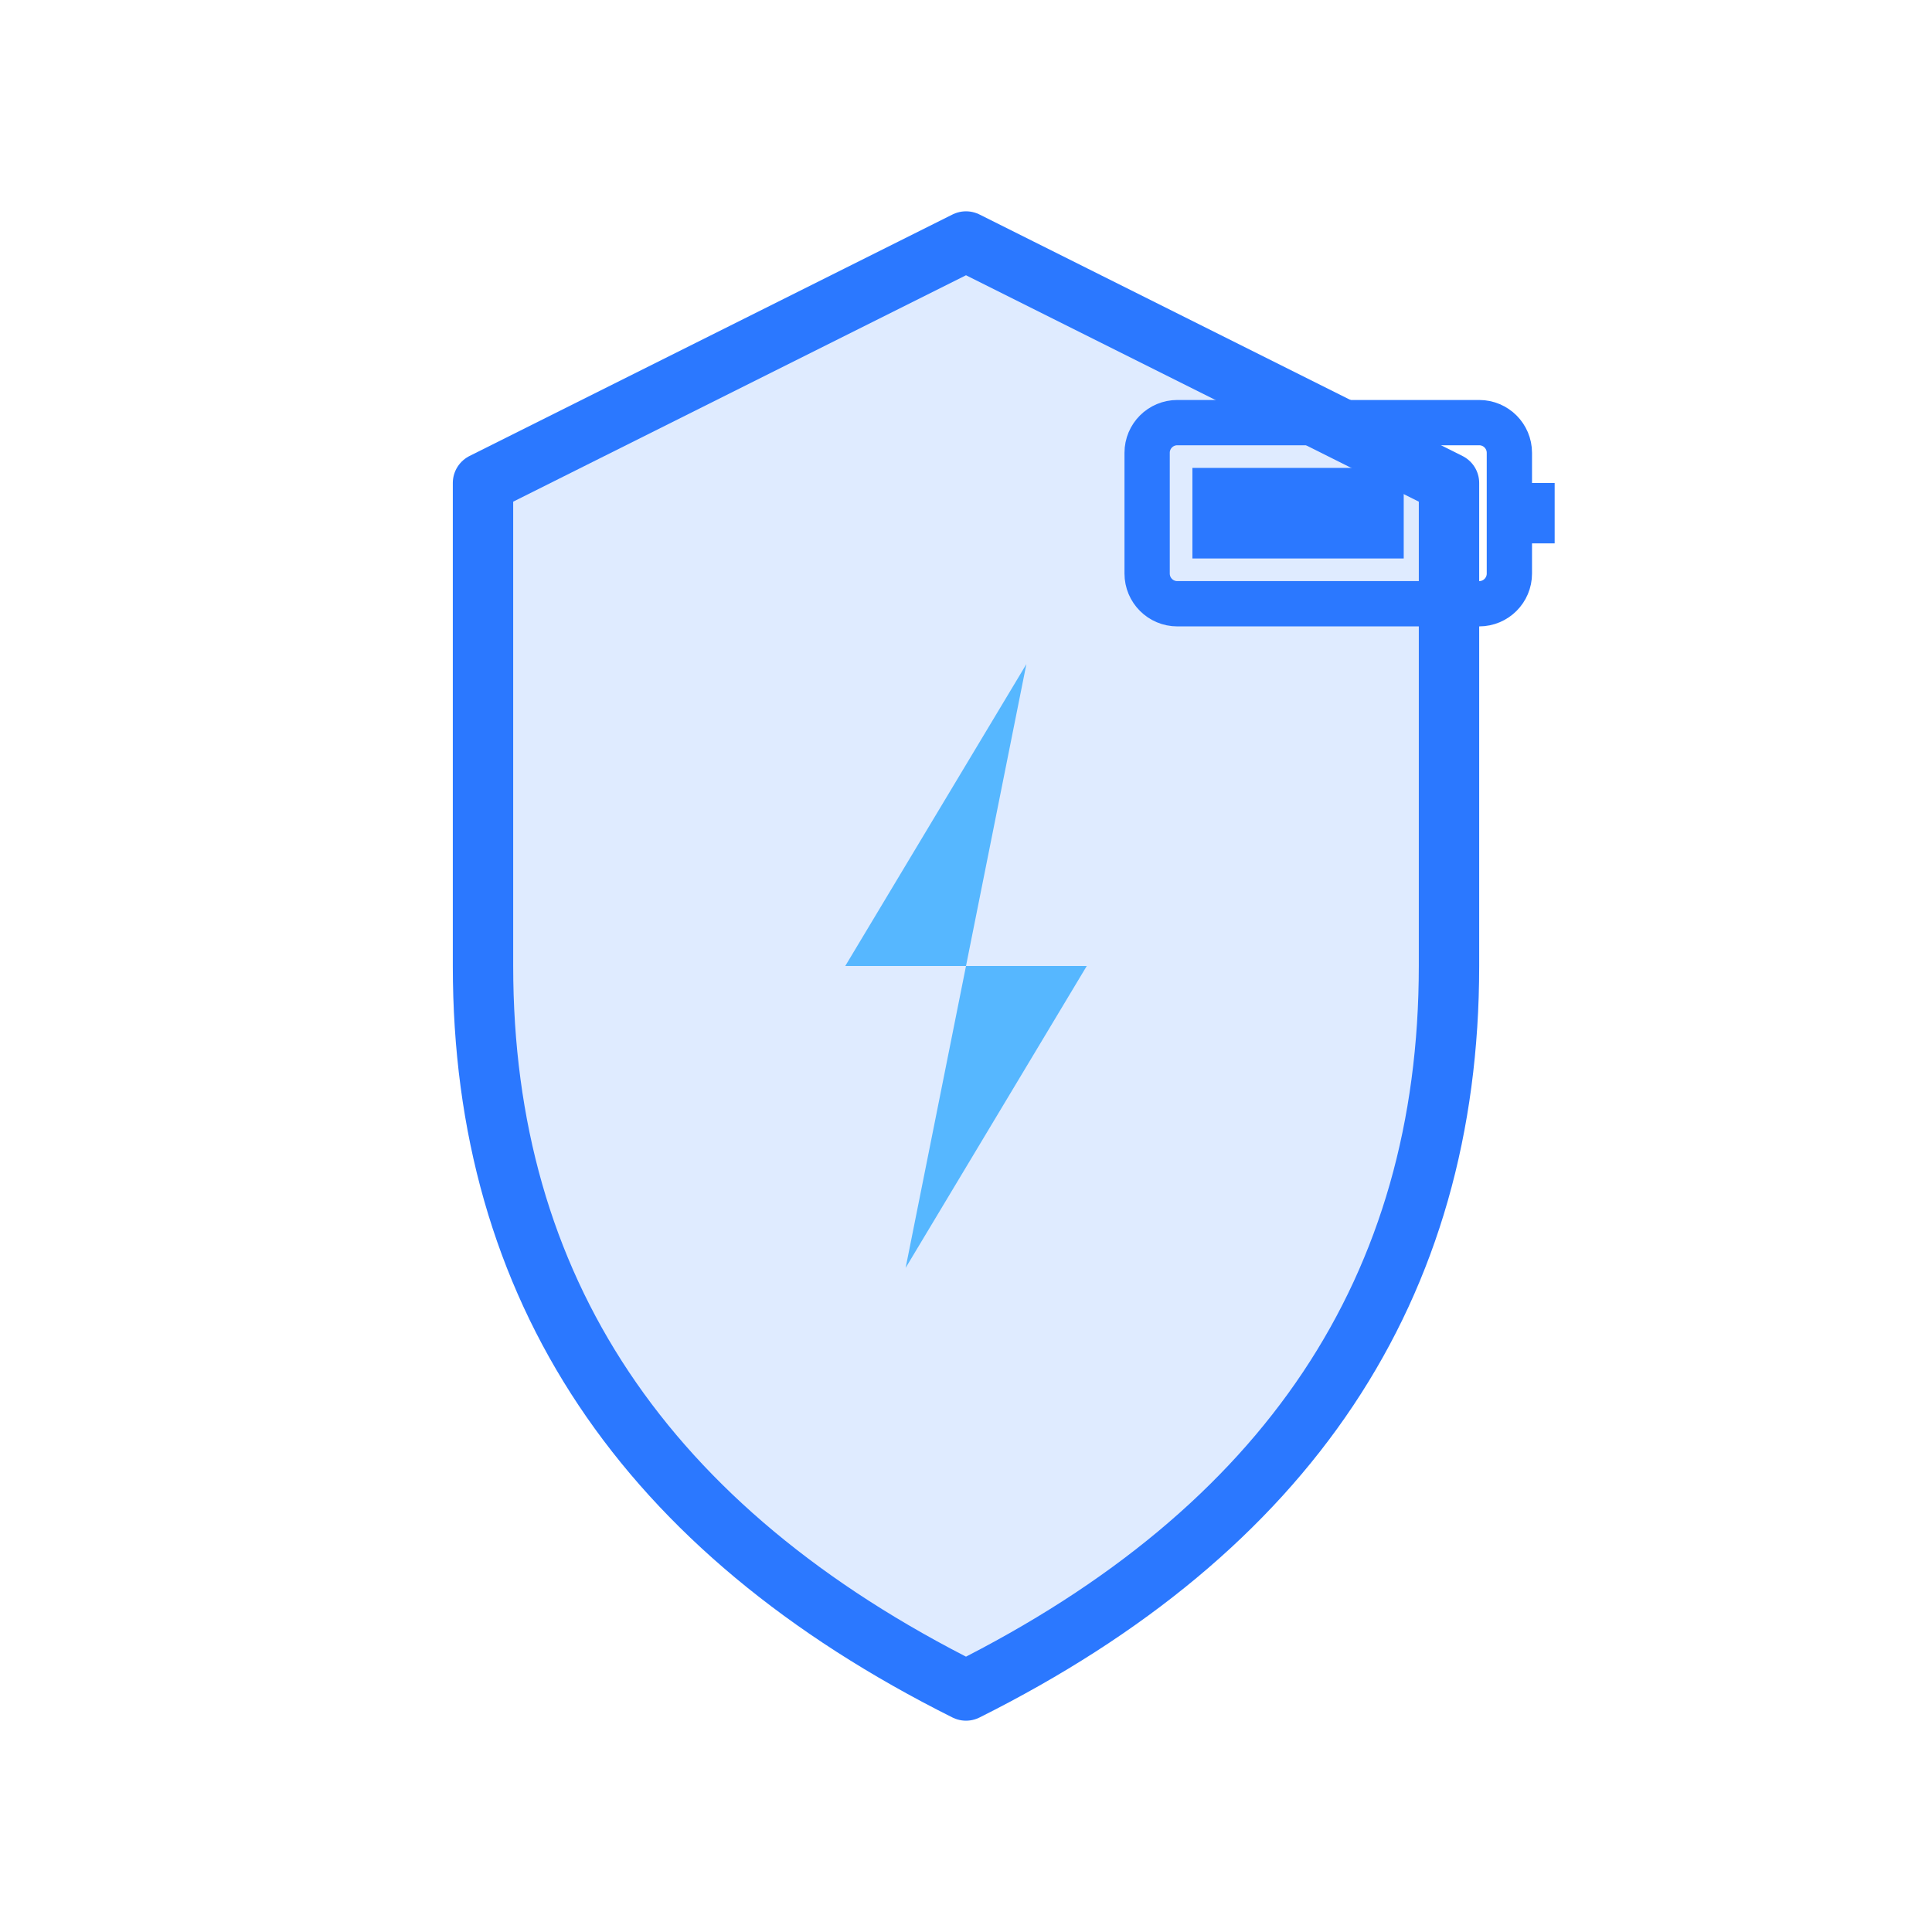
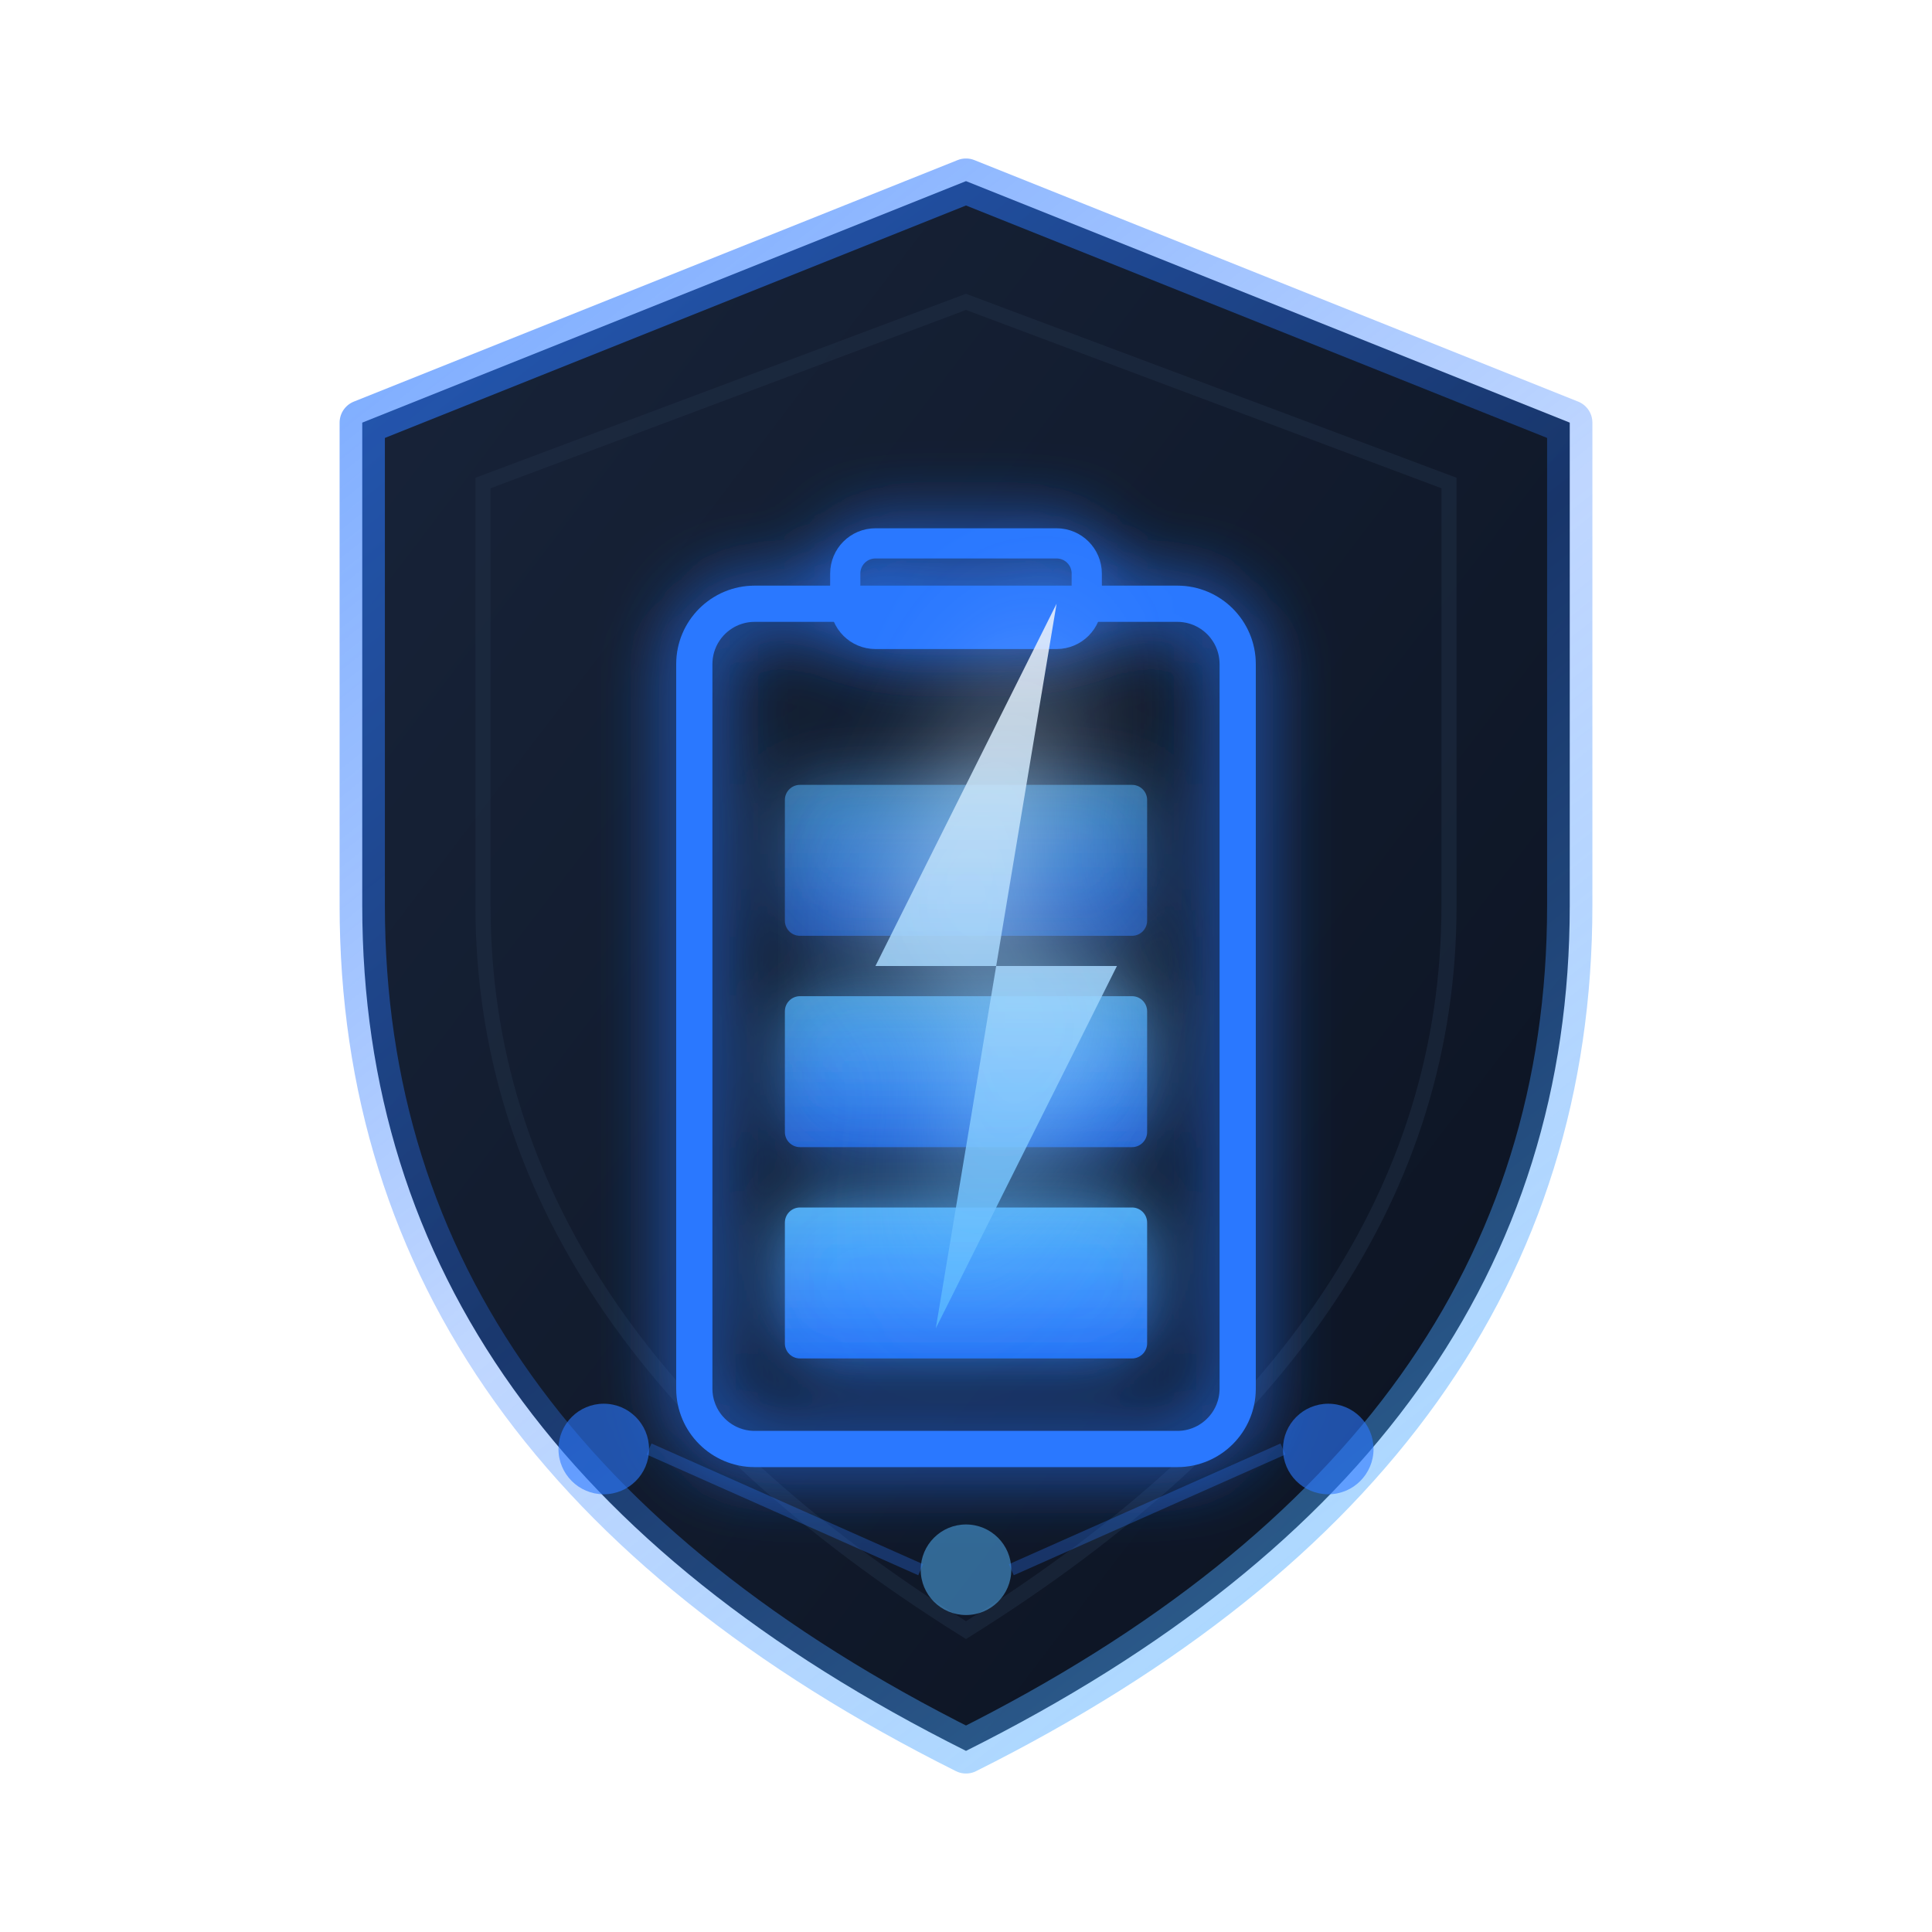
- <svg xmlns="http://www.w3.org/2000/svg" viewBox="0 0 64 64" fill="none">
+ <svg xmlns="http://www.w3.org/2000/svg" viewBox="0 0 64 64" role="img" aria-label="Aegis battery readiness">
  <defs>
-     <style>
-       .shield-outline {
-         stroke: #2b78ff;
-         stroke-width: 2;
-         fill: none;
-         stroke-linejoin: round;
-       }
-       .shield-fill {
-         fill: #2b78ff;
-         opacity: 0.15;
-       }
-       .lightning {
-         fill: #56b7ff;
-       }
-       .battery-outline {
-         stroke: #2b78ff;
-         stroke-width: 1.5;
-         fill: none;
-       }
-       .battery-level {
-         fill: #2b78ff;
-       }
-     </style>
+     <linearGradient id="aShieldGrad" x1="0%" y1="0%" x2="100%" y2="100%">
+       <stop offset="0%" stop-color="#18243a" />
+       <stop offset="100%" stop-color="#0b1220" />
+     </linearGradient>
+     <linearGradient id="aShieldEdge" x1="20%" y1="0%" x2="80%" y2="100%">
+       <stop offset="0%" stop-color="#2b78ff" stop-opacity="0.6" />
+       <stop offset="50%" stop-color="#2b78ff" stop-opacity="0.3" />
+       <stop offset="100%" stop-color="#56b7ff" stop-opacity="0.5" />
+     </linearGradient>
+     <linearGradient id="aBattGrad" x1="0%" y1="100%" x2="0%" y2="0%">
+       <stop offset="0%" stop-color="#2b78ff" />
+       <stop offset="100%" stop-color="#56b7ff" />
+     </linearGradient>
+     <linearGradient id="aBoltGrad" x1="50%" y1="0%" x2="50%" y2="100%">
+       <stop offset="0%" stop-color="#f4f6fb" />
+       <stop offset="100%" stop-color="#56b7ff" />
+     </linearGradient>
+     <filter id="aGlow" x="-20%" y="-20%" width="140%" height="140%">
+       <feGaussianBlur stdDeviation="1.2" result="blur" />
+       <feMerge>
+         <feMergeNode in="blur" />
+         <feMergeNode in="SourceGraphic" />
+       </feMerge>
+     </filter>
+     <filter id="aBoltGlow" x="-40%" y="-40%" width="180%" height="180%">
+       <feGaussianBlur stdDeviation="2" result="blur" />
+       <feMerge>
+         <feMergeNode in="blur" />
+         <feMergeNode in="SourceGraphic" />
+       </feMerge>
+     </filter>
  </defs>
-   <path class="shield-fill" d="M 32 8 L 48 16 L 48 32 Q 48 48, 32 56 Q 16 48, 16 32 L 16 16 Z" />
-   <path class="shield-outline" d="M 32 8 L 48 16 L 48 32 Q 48 48, 32 56 Q 16 48, 16 32 L 16 16 Z" />
-   <path class="lightning" d="M 34 22 L 28 32 L 32 32 L 30 42 L 36 32 L 32 32 Z" />
-   <g transform="translate(38, 12)">
-     <rect class="battery-outline" x="0" y="2" width="12" height="6" rx="1" />
-     <rect class="battery-level" x="1.5" y="3.5" width="7" height="3" />
-     <rect x="12" y="4" width="1.5" height="2" fill="#2b78ff" />
+   <path d="M 32 6 L 52 14 L 52 30 Q 52 48, 32 58 Q 12 48, 12 30 L 12 14 Z" fill="url(#aShieldGrad)" stroke="url(#aShieldEdge)" stroke-width="1.5" stroke-linejoin="round" />
+   <path d="M 32 10 L 48 16 L 48 30 Q 48 44, 32 54 Q 16 44, 16 30 L 16 16 Z" fill="none" stroke="#202f46" stroke-width="0.5" opacity="0.5" />
+   <g transform="translate(23, 18)" filter="url(#aGlow)">
+     <rect x="0" y="2" width="18" height="28" rx="2" fill="none" stroke="#2b78ff" stroke-width="1.2" />
+     <rect x="5" y="0" width="8" height="3" rx="1" fill="none" stroke="#2b78ff" stroke-width="1" />
+     <rect x="3" y="22" width="12" height="5" rx="0.5" fill="url(#aBattGrad)" opacity="0.9" />
+     <rect x="3" y="15" width="12" height="5" rx="0.5" fill="url(#aBattGrad)" opacity="0.7" />
+     <rect x="3" y="8" width="12" height="5" rx="0.5" fill="url(#aBattGrad)" opacity="0.5" />
  </g>
+   <g filter="url(#aBoltGlow)">
+     <path d="M 35 20 L 29 32 L 33 32 L 31 44 L 37 32 L 33 32 L 35 20 Z" fill="url(#aBoltGrad)" opacity="0.85" />
+   </g>
+   <circle cx="20" cy="48" r="1.5" fill="#2b78ff" opacity="0.6" />
+   <circle cx="32" cy="52" r="1.5" fill="#56b7ff" opacity="0.5" />
+   <circle cx="44" cy="48" r="1.5" fill="#2b78ff" opacity="0.6" />
+   <path d="M 21.5 48 Q 26 50, 30.5 52" fill="none" stroke="#2b78ff" stroke-width="0.4" opacity="0.3" />
+   <path d="M 33.5 52 Q 38 50, 42.5 48" fill="none" stroke="#2b78ff" stroke-width="0.4" opacity="0.3" />
</svg>
